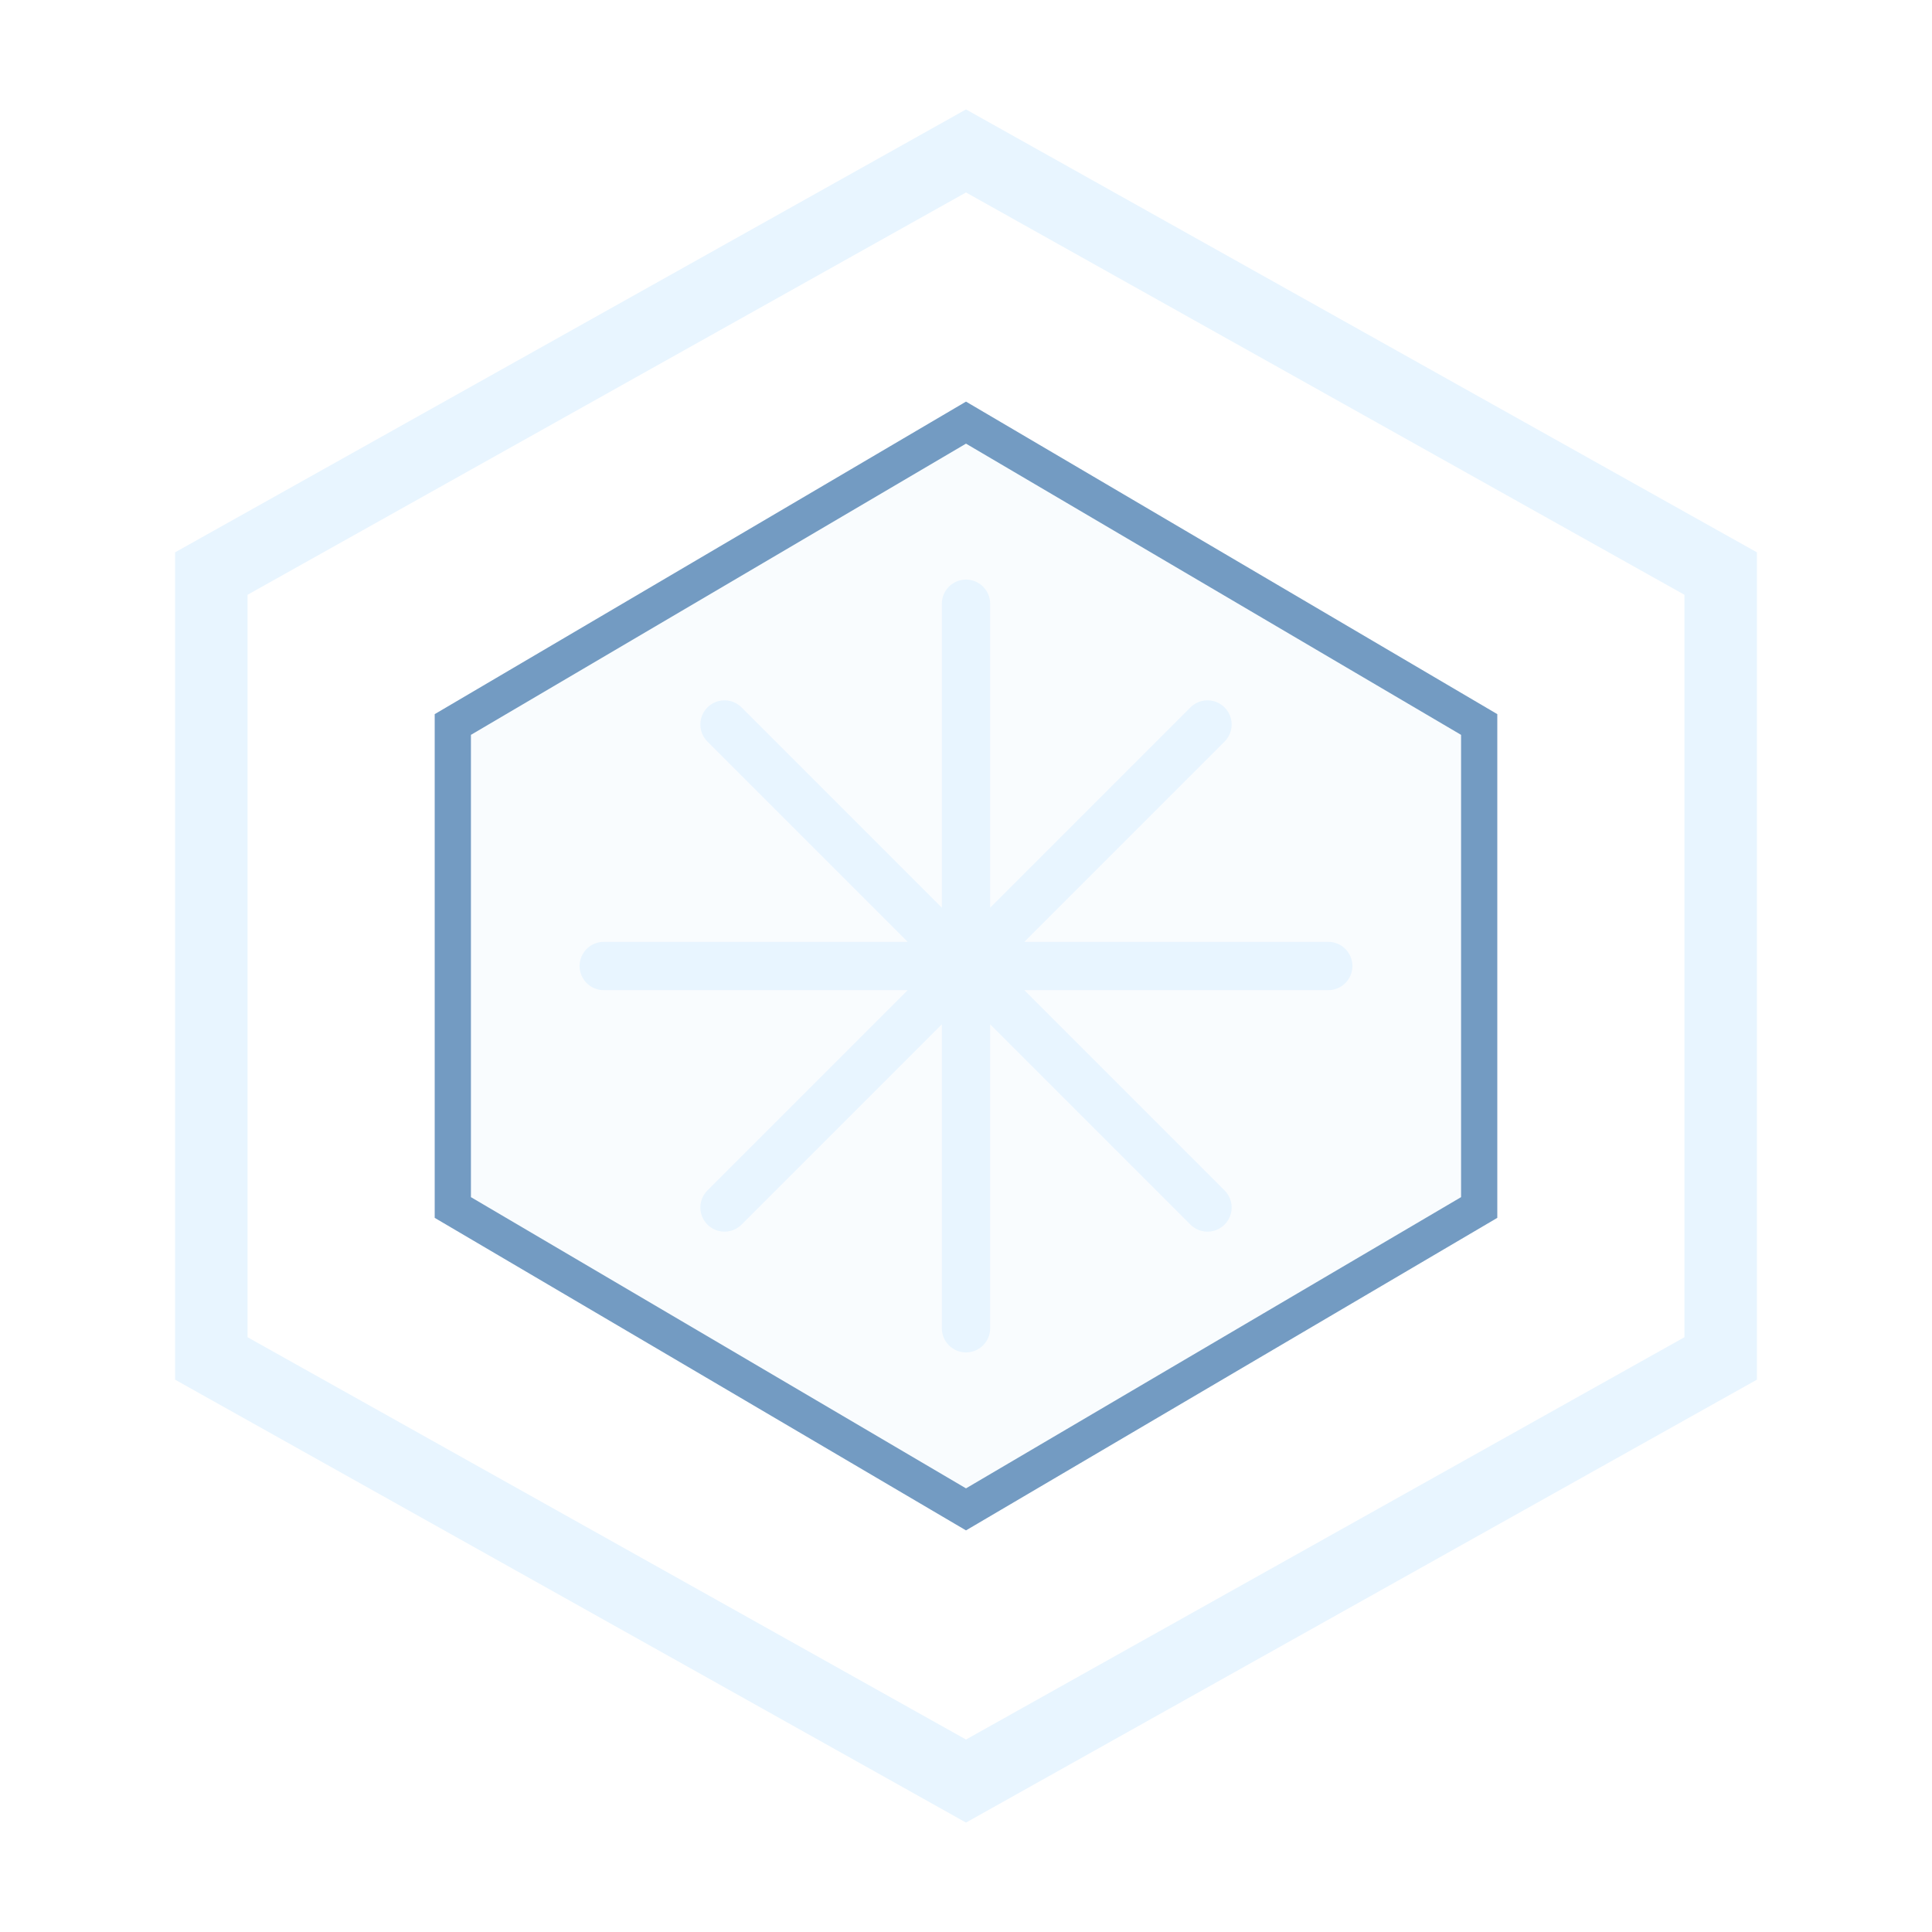
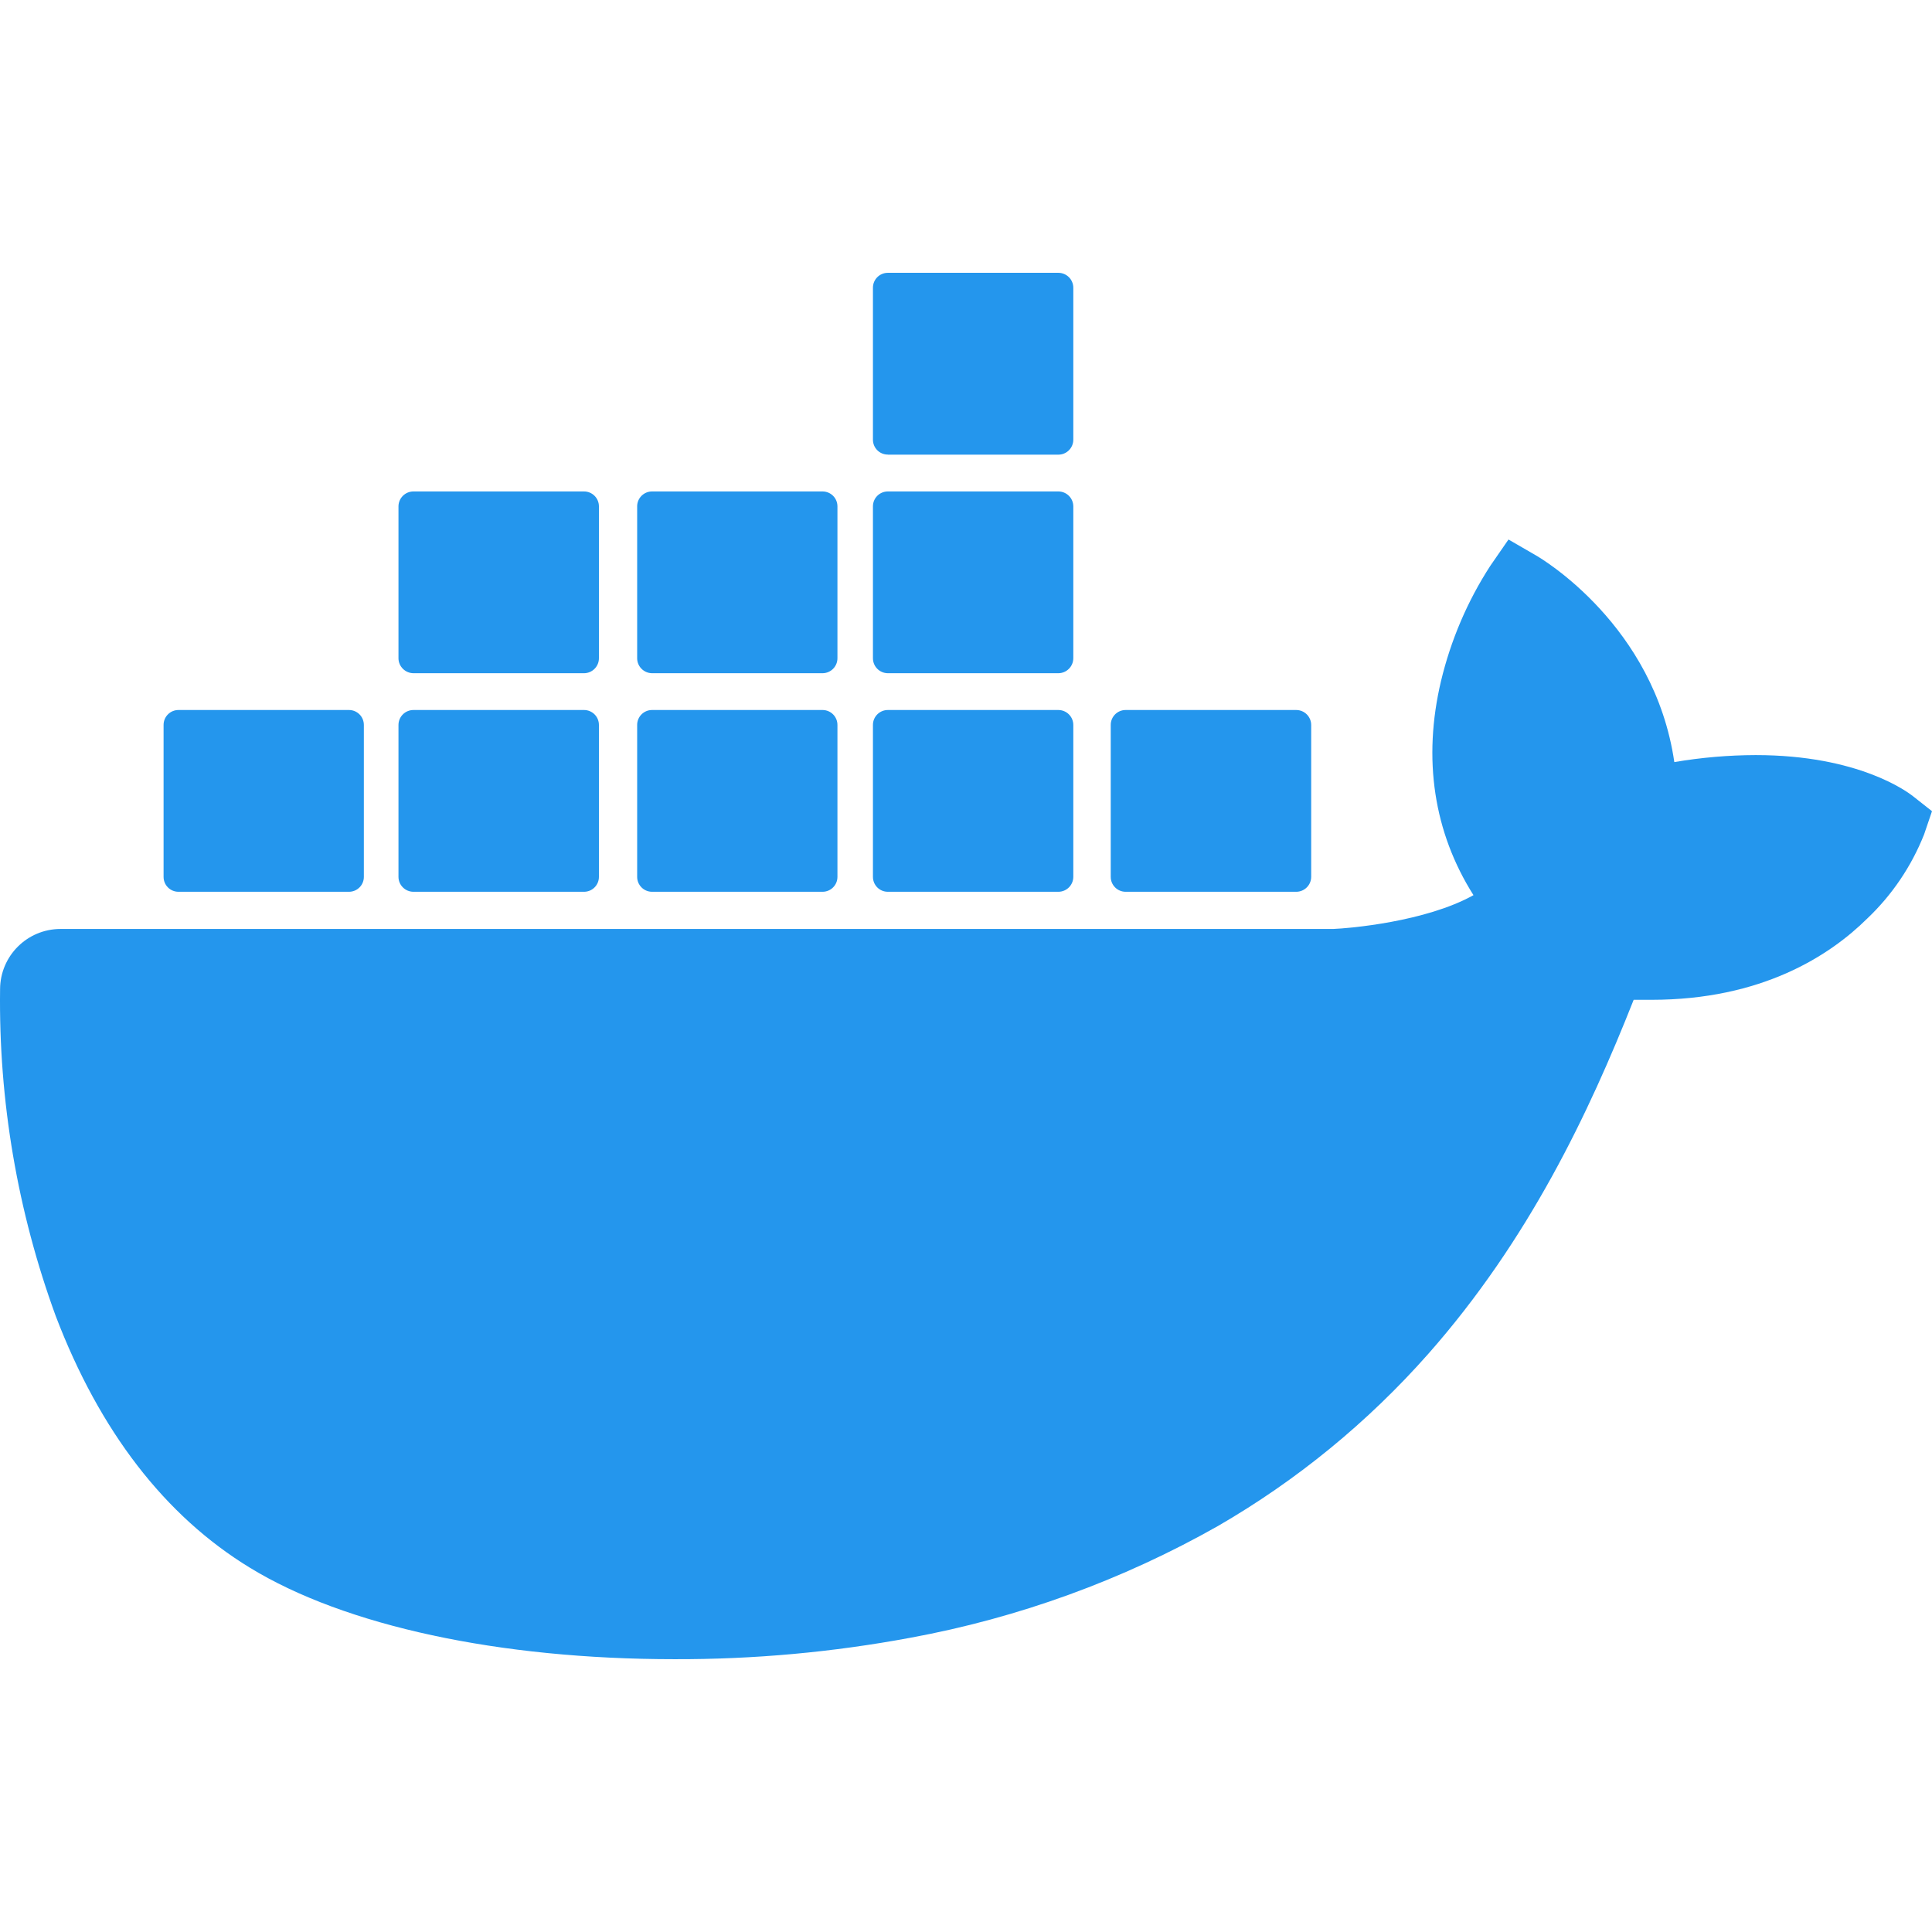
- <svg xmlns="http://www.w3.org/2000/svg" viewBox="0 0 64 64">
-   <defs>
-     <linearGradient id="ice" x1="8" y1="5" x2="56" y2="59">
-       <stop stop-color="#E8F5FF" />
-       <stop offset="1" stop-color="#8FB6DC" />
-     </linearGradient>
-   </defs>
-   <path d="M32 5 57 19v26L32 59 7 45V19Z" fill="none" stroke="url(#ice)" stroke-width="2.4" />
-   <path d="M32 14 49 24v16L32 50 15 40V24Z" fill="#B9D5EF" fill-opacity=".08" stroke="#739BC2" stroke-width="1.2" />
-   <path d="M32 20v24M20 32h24M24 24l16 16m0-16L24 40" stroke="url(#ice)" stroke-width="1.6" stroke-linecap="round" />
+ <svg xmlns="http://www.w3.org/2000/svg" fill="#2496ED" role="img" viewBox="0 0 24 24">
+   <path d="M13.983 11.078h2.119a.186.186 0 00.186-.185V9.006a.186.186 0 00-.186-.186h-2.119a.185.185 0 00-.185.185v1.888c0 .102.083.185.185.185m-2.954-5.43h2.118a.186.186 0 00.186-.186V3.574a.186.186 0 00-.186-.185h-2.118a.185.185 0 00-.185.185v1.888c0 .102.082.185.185.185m0 2.716h2.118a.187.187 0 00.186-.186V6.29a.186.186 0 00-.186-.185h-2.118a.185.185 0 00-.185.185v1.887c0 .102.082.185.185.186m-2.93 0h2.12a.186.186 0 00.184-.186V6.29a.185.185 0 00-.185-.185H8.1a.185.185 0 00-.185.185v1.887c0 .102.083.185.185.186m-2.964 0h2.119a.186.186 0 00.185-.186V6.29a.185.185 0 00-.185-.185H5.136a.186.186 0 00-.186.185v1.887c0 .102.084.185.186.186m5.893 2.715h2.118a.186.186 0 00.186-.185V9.006a.186.186 0 00-.186-.186h-2.118a.185.185 0 00-.185.185v1.888c0 .102.082.185.185.185m-2.93 0h2.12a.185.185 0 00.184-.185V9.006a.185.185 0 00-.184-.186h-2.12a.185.185 0 00-.184.185v1.888c0 .102.083.185.185.185m-2.964 0h2.119a.185.185 0 00.185-.185V9.006a.185.185 0 00-.184-.186h-2.12a.186.186 0 00-.186.186v1.887c0 .102.084.185.186.185m-2.92 0h2.12a.185.185 0 00.184-.185V9.006a.185.185 0 00-.184-.186h-2.12a.185.185 0 00-.184.185v1.888c0 .102.082.185.185.185M23.763 9.89c-.065-.051-.672-.51-1.954-.51-.338.001-.676.03-1.01.087-.248-1.7-1.653-2.53-1.716-2.566l-.344-.199-.226.327c-.284.438-.49.922-.612 1.43-.23.97-.09 1.882.403 2.661-.595.332-1.55.413-1.744.42H.751a.751.751 0 00-.75.748 11.376 11.376 0 00.692 4.062c.545 1.428 1.355 2.48 2.41 3.124 1.18.723 3.1 1.137 5.275 1.137.983.003 1.963-.086 2.93-.266a12.248 12.248 0 003.823-1.389c.98-.567 1.86-1.288 2.61-2.136 1.252-1.418 1.998-2.997 2.553-4.4h.221c1.372 0 2.215-.549 2.68-1.009.309-.293.55-.65.707-1.046l.098-.288Z" />
</svg>
